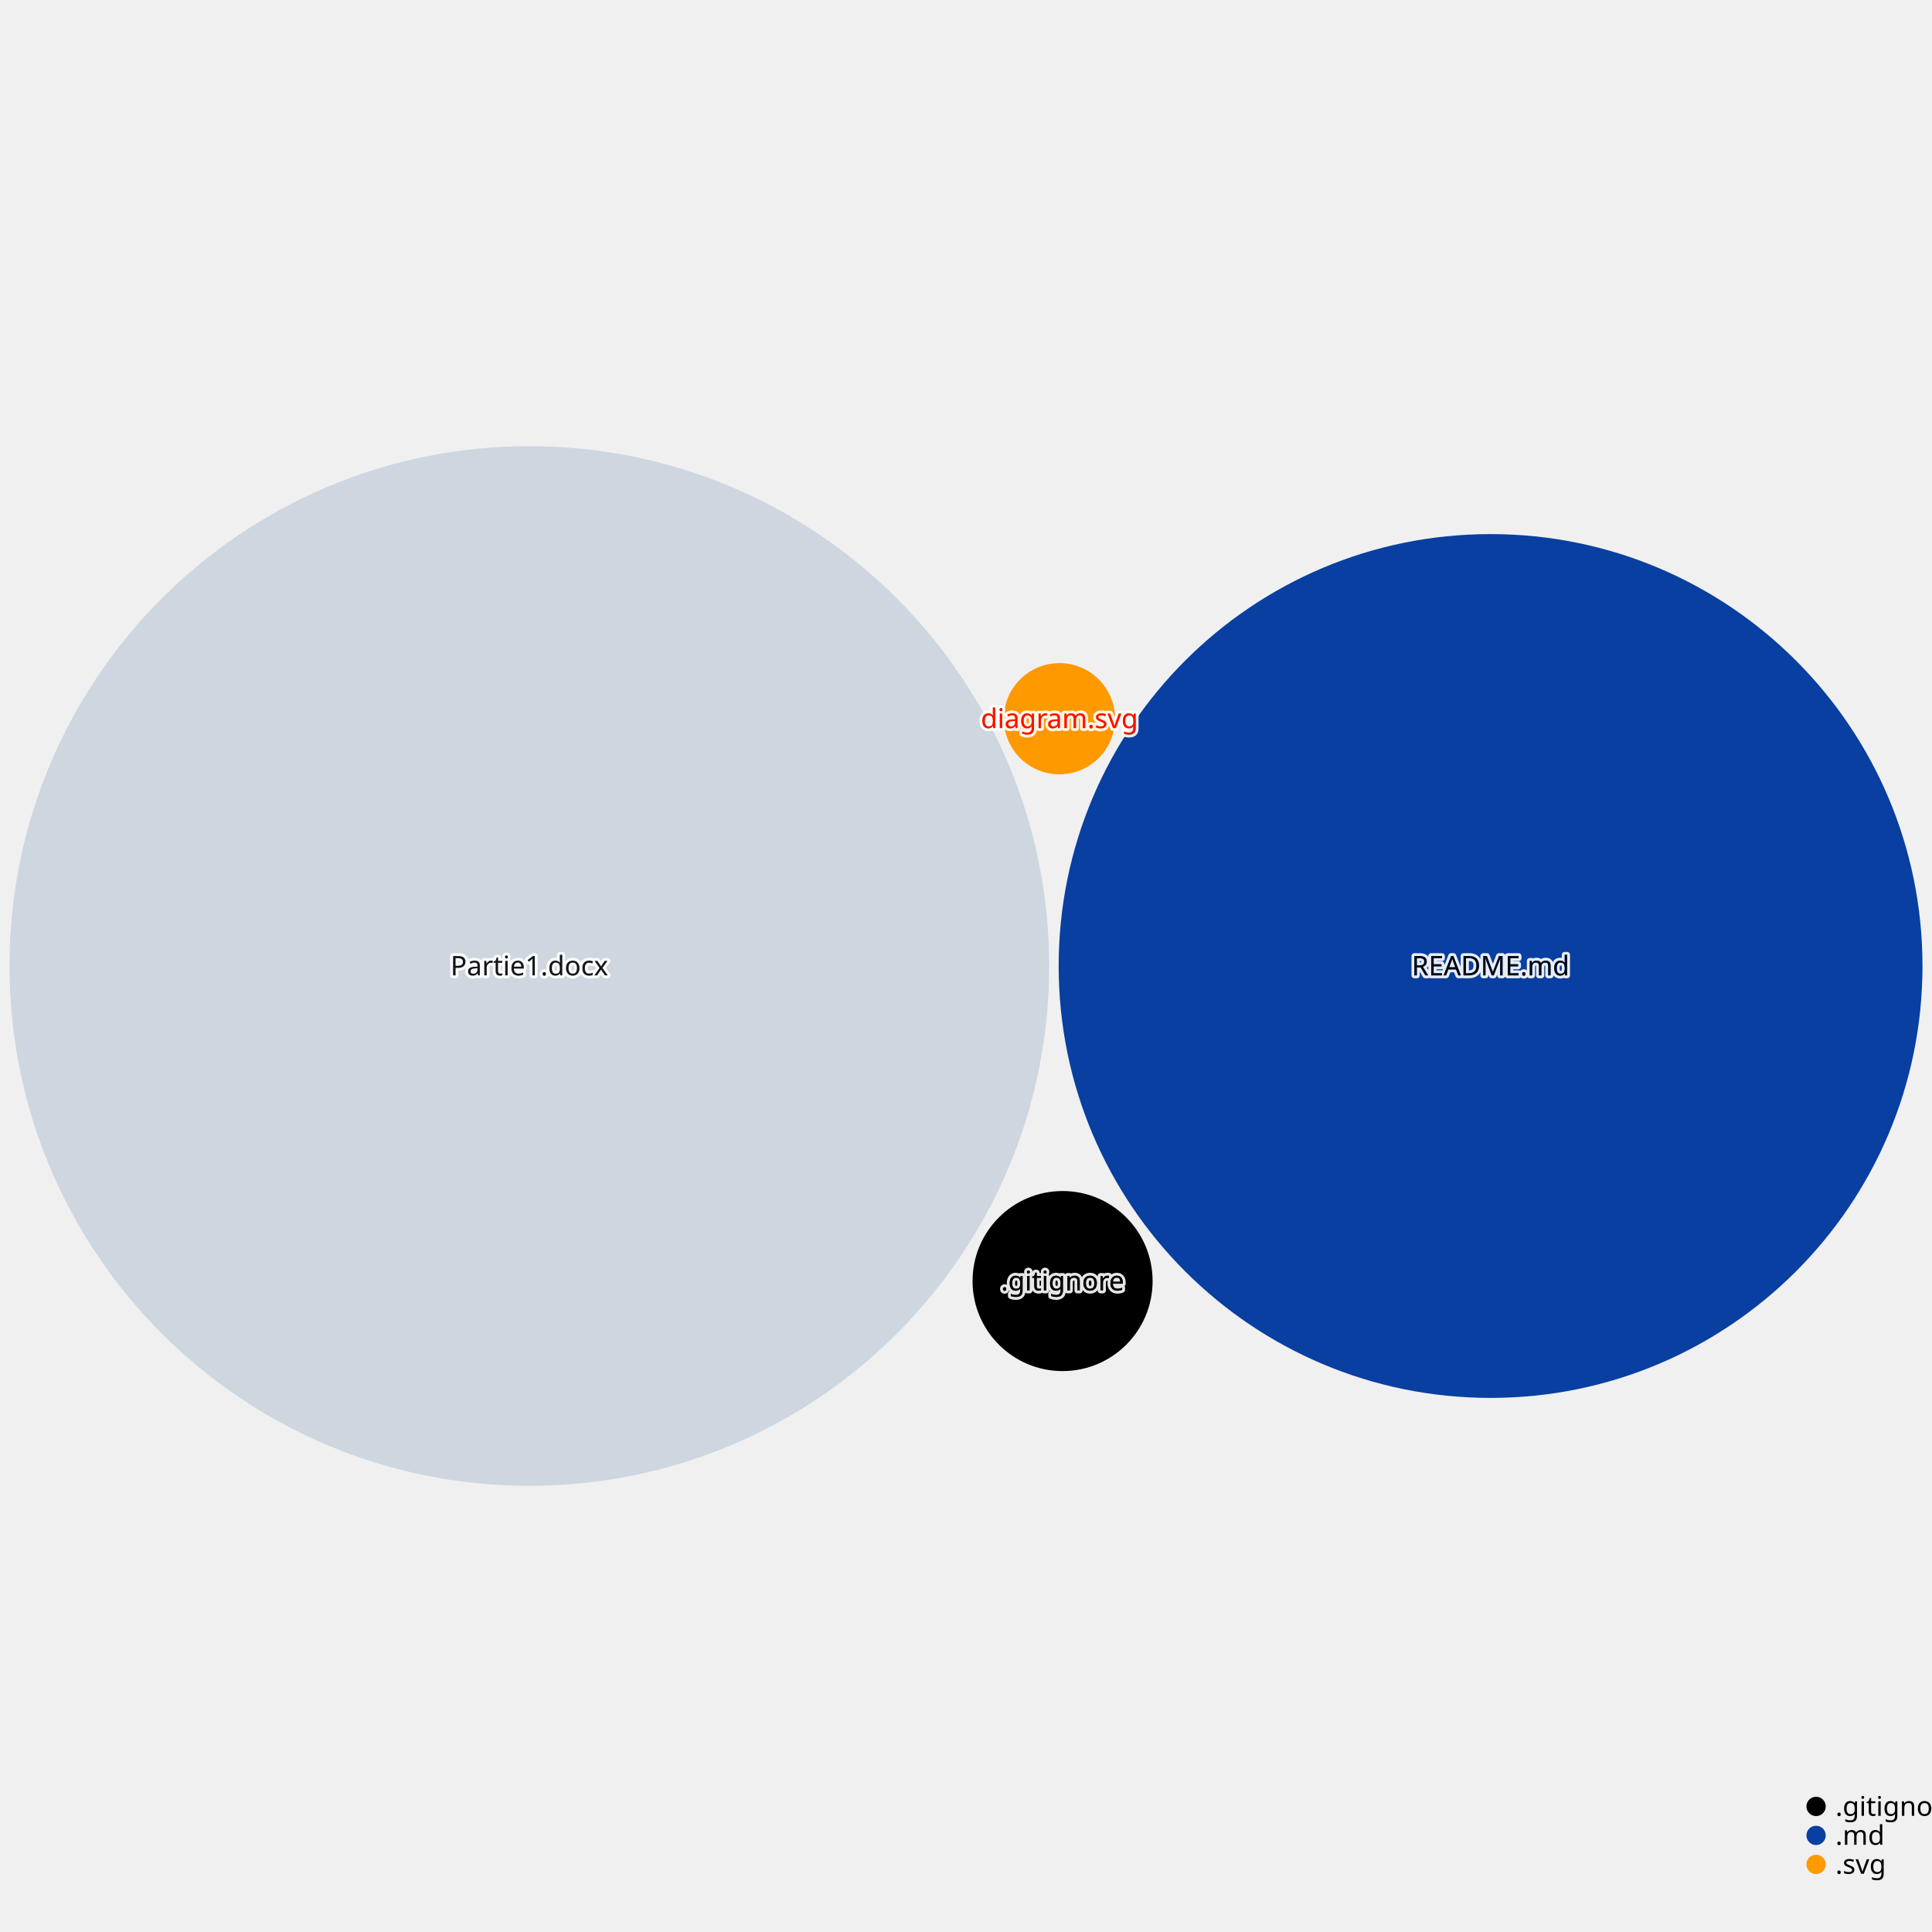
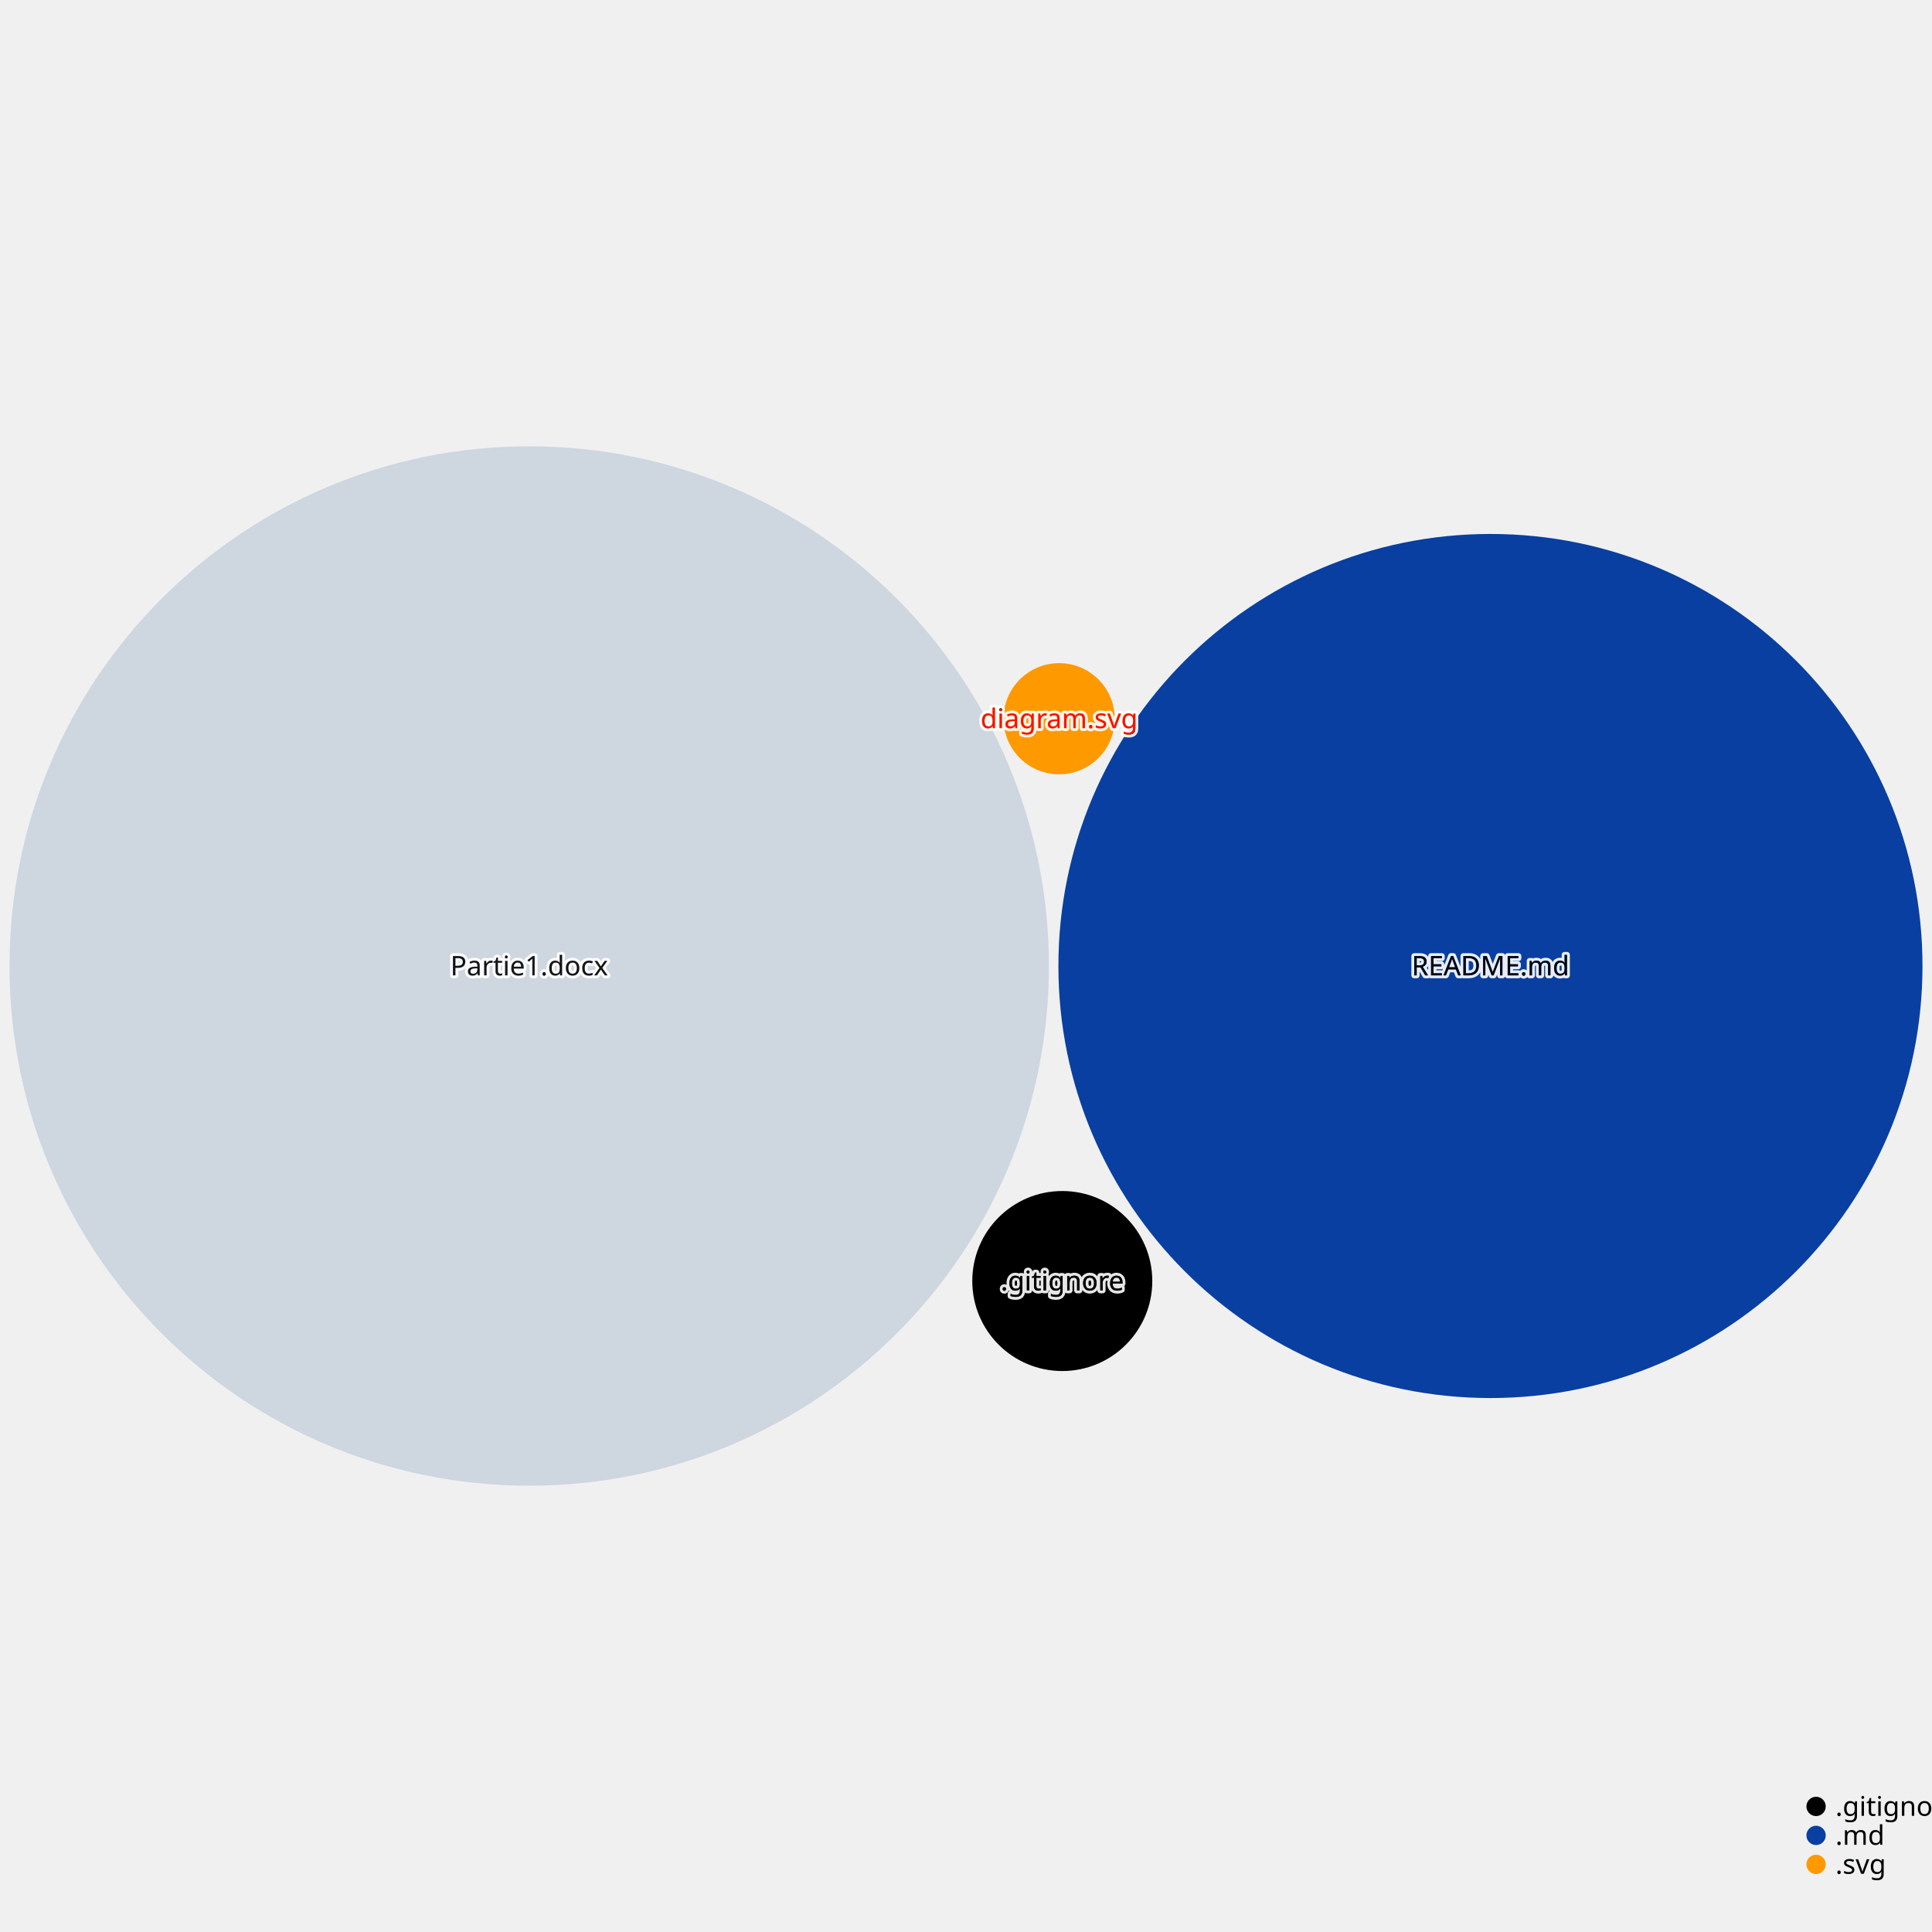
<svg xmlns="http://www.w3.org/2000/svg" width="1000" height="1000" style="background:white;font-family:sans-serif;overflow:visible">
  <defs>
    <filter id="glow" x="-50%" y="-50%" width="200%" height="200%">
      <feGaussianBlur stdDeviation="4" result="coloredBlur" />
      <feMerge>
        <feMergeNode in="coloredBlur" />
        <feMergeNode in="SourceGraphic" />
      </feMerge>
    </filter>
  </defs>
-   <g style="fill:#CED6E0;transition:transform 0s ease-out, fill 0.1s ease-out" transform="translate(273.9824, 500)">
-     <circle style="transition:all 0.5s ease-out" r="269.056" stroke-width="0" stroke="#374151" />
+   <g style="fill:#CED6E0;transition:transform 0s ease-out, fill 0.1s ease-out" transform="translate(273.9137, 500)">
+     <circle style="transition:all 0.5s ease-out" r="268.988" stroke-width="0" stroke="#374151" />
  </g>
-   <g style="fill:#083fa1;transition:transform 0s ease-out, fill 0.1s ease-out" transform="translate(771.5194, 500)">
-     <circle style="transition:all 0.5s ease-out" r="223.555" stroke-width="0" stroke="#374151" />
+   <g style="fill:#083fa1;transition:transform 0s ease-out, fill 0.1s ease-out" transform="translate(771.4506, 500)">
+     <circle style="transition:all 0.5s ease-out" r="223.623" stroke-width="0" stroke="#374151" />
  </g>
-   <g style="fill:#000000;transition:transform 0s ease-out, fill 0.1s ease-out" transform="translate(549.9888, 663.0741)">
-     <circle style="transition:all 0.5s ease-out" r="46.599" stroke-width="0" stroke="#374151" />
+   <g style="fill:#000000;transition:transform 0s ease-out, fill 0.1s ease-out" transform="translate(549.8367, 663.0567)">
+     <circle style="transition:all 0.5s ease-out" r="46.587" stroke-width="0" stroke="#374151" />
  </g>
-   <g style="fill:#ff9900;transition:transform 0s ease-out, fill 0.1s ease-out" transform="translate(548.3593, 372.0021)">
-     <circle style="transition:all 0.5s ease-out" r="28.782" stroke-width="0" stroke="#374151" />
+   <g style="fill:#ff9900;transition:transform 0s ease-out, fill 0.1s ease-out" transform="translate(548.2125, 372.0148)">
+     <circle style="transition:all 0.5s ease-out" r="28.774" stroke-width="0" stroke="#374151" />
  </g>
-   <g style="fill:#CED6E0;transition:transform 0s ease-out" transform="translate(273.9824, 500)">
+   <g style="fill:#CED6E0;transition:transform 0s ease-out" transform="translate(273.9137, 500)">
    <text style="pointer-events:none;opacity:0.9;font-size:14px;font-weight:500;transition:all 0.5s ease-out" fill="#4B5563" text-anchor="middle" dominant-baseline="middle" stroke="white" stroke-width="3" stroke-linejoin="round">Partie1.docx</text>
    <text style="pointer-events:none;opacity:1;font-size:14px;font-weight:500;transition:all 0.5s ease-out" text-anchor="middle" dominant-baseline="middle">Partie1.docx</text>
    <text style="pointer-events:none;opacity:0.9;font-size:14px;font-weight:500;mix-blend-mode:color-burn;transition:all 0.5s ease-out" fill="#110101" text-anchor="middle" dominant-baseline="middle">Partie1.docx</text>
  </g>
-   <g style="fill:#083fa1;transition:transform 0s ease-out" transform="translate(771.5194, 500)">
+   <g style="fill:#083fa1;transition:transform 0s ease-out" transform="translate(771.4506, 500)">
    <text style="pointer-events:none;opacity:0.9;font-size:14px;font-weight:500;transition:all 0.5s ease-out" fill="#4B5563" text-anchor="middle" dominant-baseline="middle" stroke="white" stroke-width="3" stroke-linejoin="round">README.md</text>
    <text style="pointer-events:none;opacity:1;font-size:14px;font-weight:500;transition:all 0.5s ease-out" text-anchor="middle" dominant-baseline="middle">README.md</text>
    <text style="pointer-events:none;opacity:0.9;font-size:14px;font-weight:500;mix-blend-mode:color-burn;transition:all 0.5s ease-out" fill="#110101" text-anchor="middle" dominant-baseline="middle">README.md</text>
  </g>
-   <g style="fill:#000000;transition:transform 0s ease-out" transform="translate(549.9888, 663.0741)">
+   <g style="fill:#000000;transition:transform 0s ease-out" transform="translate(549.8367, 663.0567)">
    <text style="pointer-events:none;opacity:0.9;font-size:14px;font-weight:500;transition:all 0.5s ease-out" fill="#4B5563" text-anchor="middle" dominant-baseline="middle" stroke="white" stroke-width="3" stroke-linejoin="round">.gitignore</text>
    <text style="pointer-events:none;opacity:1;font-size:14px;font-weight:500;transition:all 0.5s ease-out" text-anchor="middle" dominant-baseline="middle">.gitignore</text>
    <text style="pointer-events:none;opacity:0.9;font-size:14px;font-weight:500;mix-blend-mode:color-burn;transition:all 0.5s ease-out" fill="#110101" text-anchor="middle" dominant-baseline="middle">.gitignore</text>
  </g>
-   <g style="fill:#ff9900;transition:transform 0s ease-out" transform="translate(548.3593, 372.0021)">
+   <g style="fill:#ff9900;transition:transform 0s ease-out" transform="translate(548.2125, 372.0148)">
    <text style="pointer-events:none;opacity:0.9;font-size:14px;font-weight:500;transition:all 0.5s ease-out" fill="#4B5563" text-anchor="middle" dominant-baseline="middle" stroke="white" stroke-width="3" stroke-linejoin="round">diagram.svg</text>
    <text style="pointer-events:none;opacity:1;font-size:14px;font-weight:500;transition:all 0.5s ease-out" text-anchor="middle" dominant-baseline="middle">diagram.svg</text>
    <text style="pointer-events:none;opacity:0.9;font-size:14px;font-weight:500;mix-blend-mode:color-burn;transition:all 0.5s ease-out" fill="#110101" text-anchor="middle" dominant-baseline="middle">diagram.svg</text>
  </g>
  <g transform="translate(940, 935)">
    <g transform="translate(0, 0)">
      <circle r="5" fill="#000000" />
      <text x="10" style="font-size:14px;font-weight:300" dominant-baseline="middle">.gitignore</text>
    </g>
    <g transform="translate(0, 15)">
      <circle r="5" fill="#083fa1" />
      <text x="10" style="font-size:14px;font-weight:300" dominant-baseline="middle">.md</text>
    </g>
    <g transform="translate(0, 30)">
      <circle r="5" fill="#ff9900" />
      <text x="10" style="font-size:14px;font-weight:300" dominant-baseline="middle">.svg</text>
    </g>
    <g fill="#9CA3AF" style="font-weight:300;font-style:italic;font-size:12px">each dot sized by file size</g>
  </g>
</svg>
